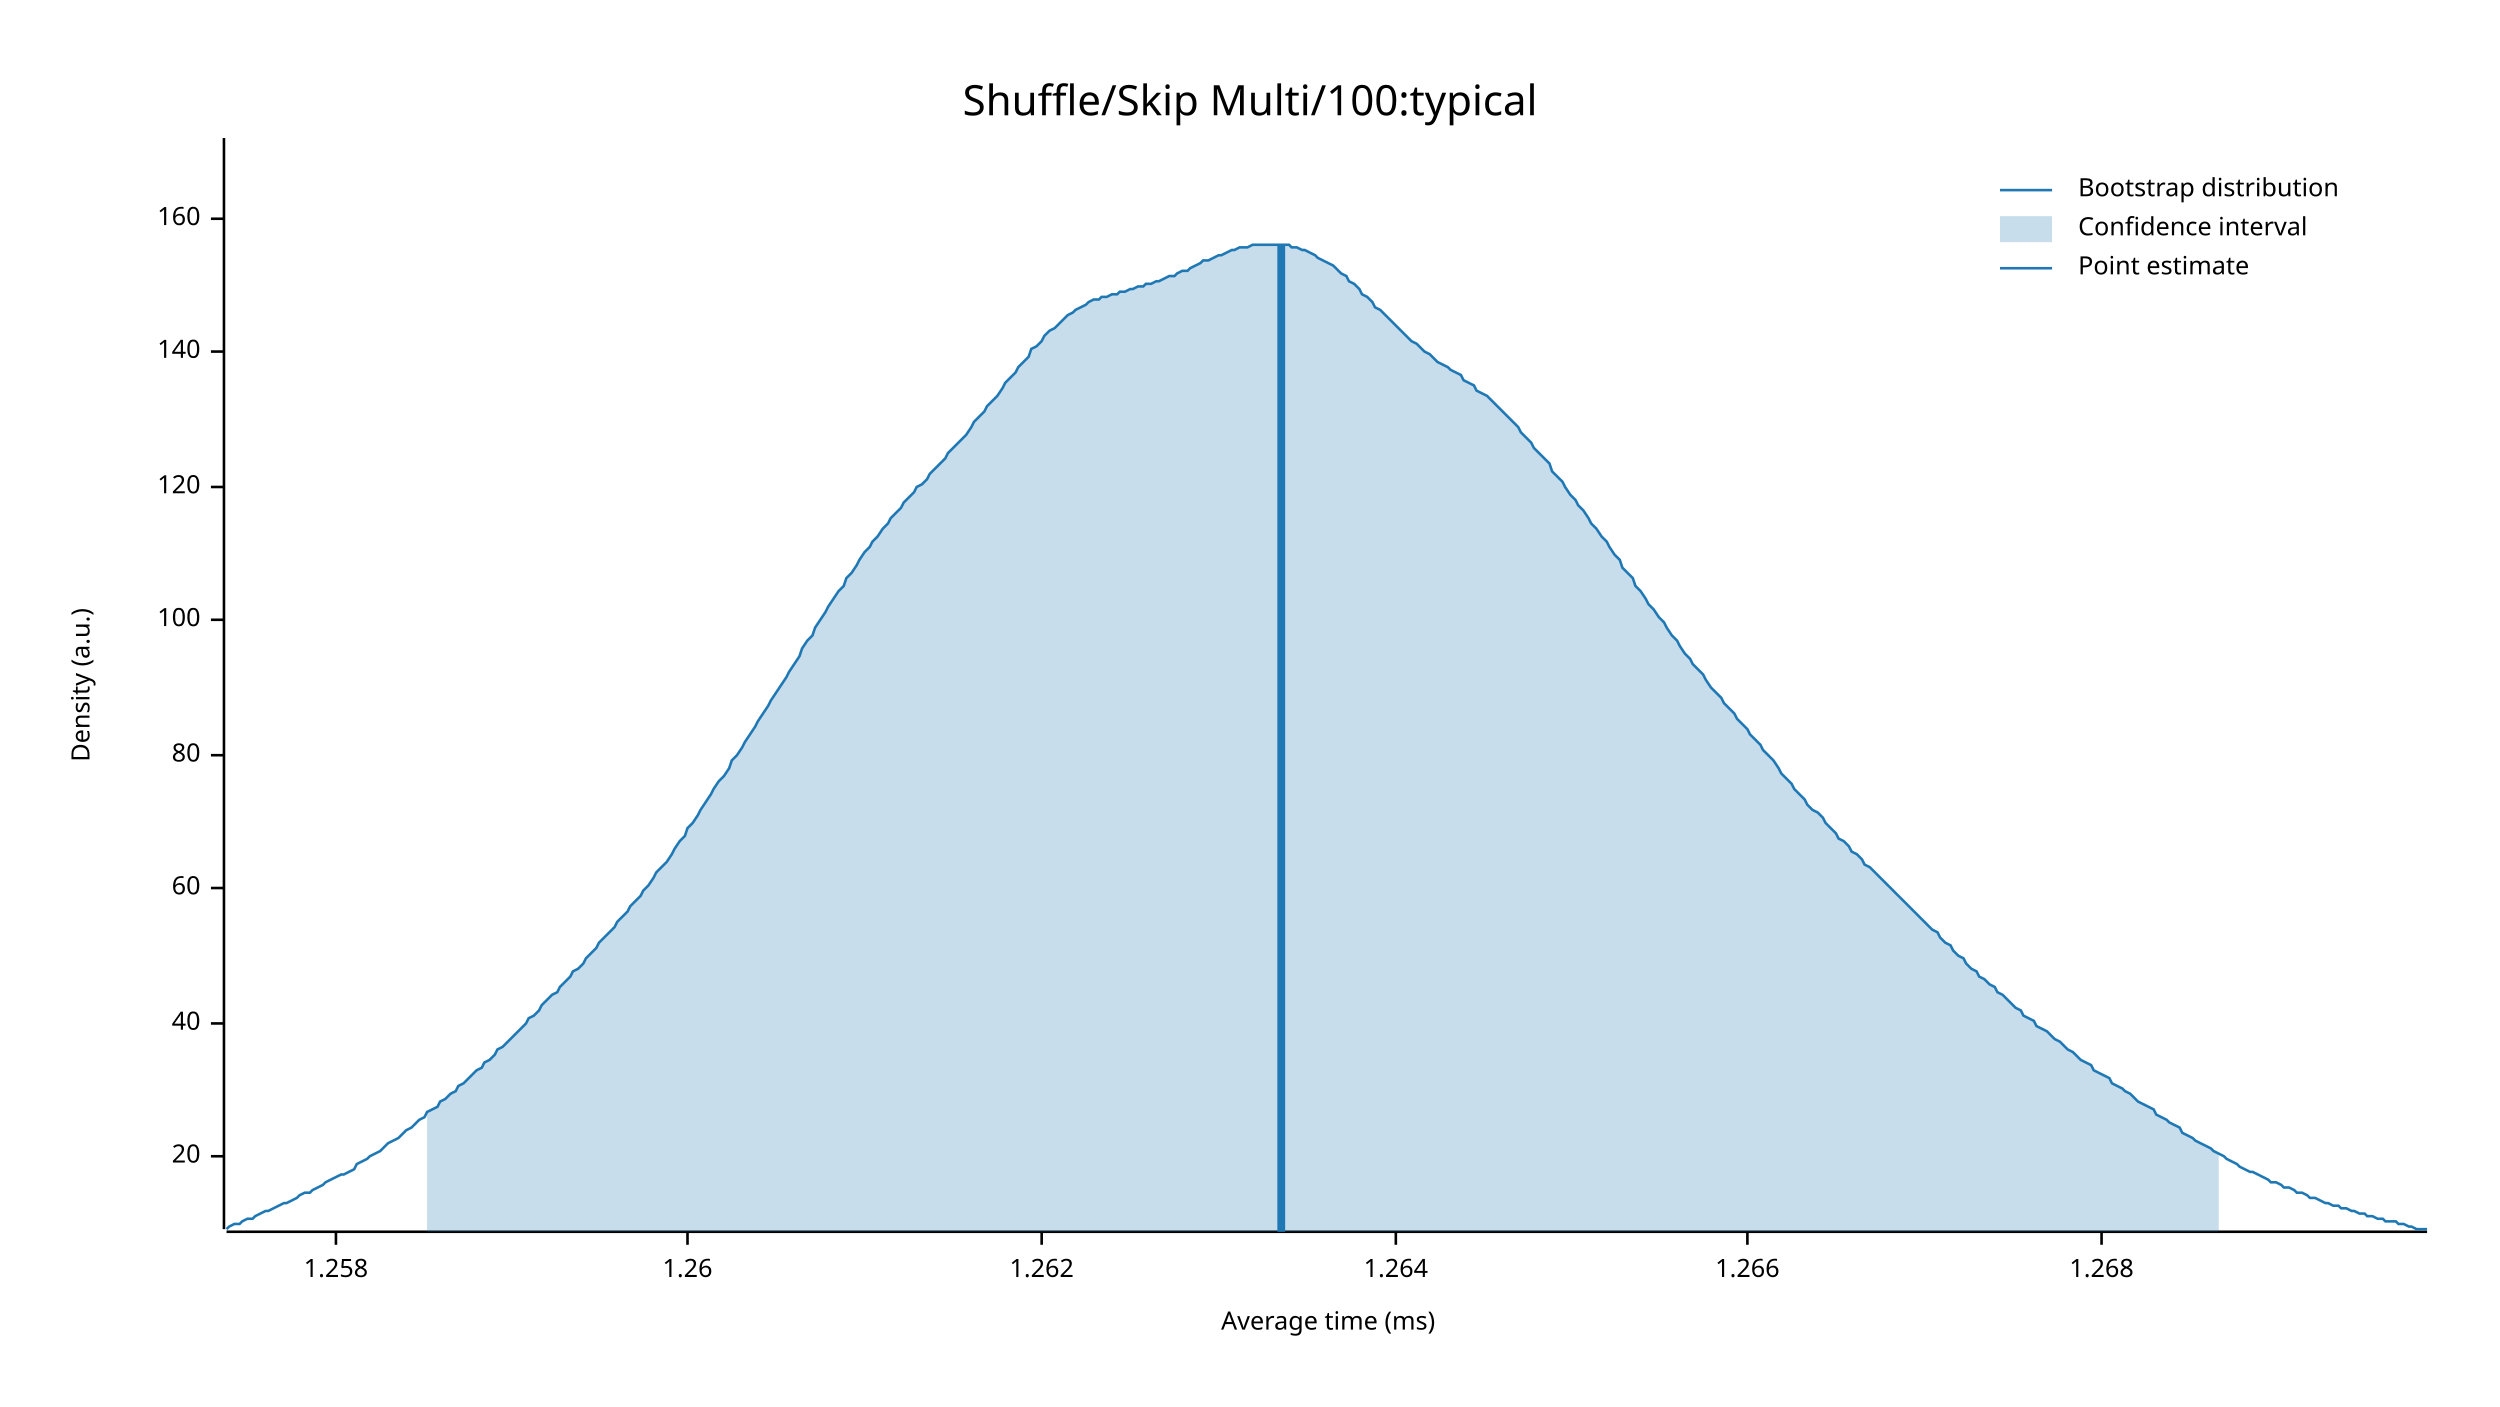
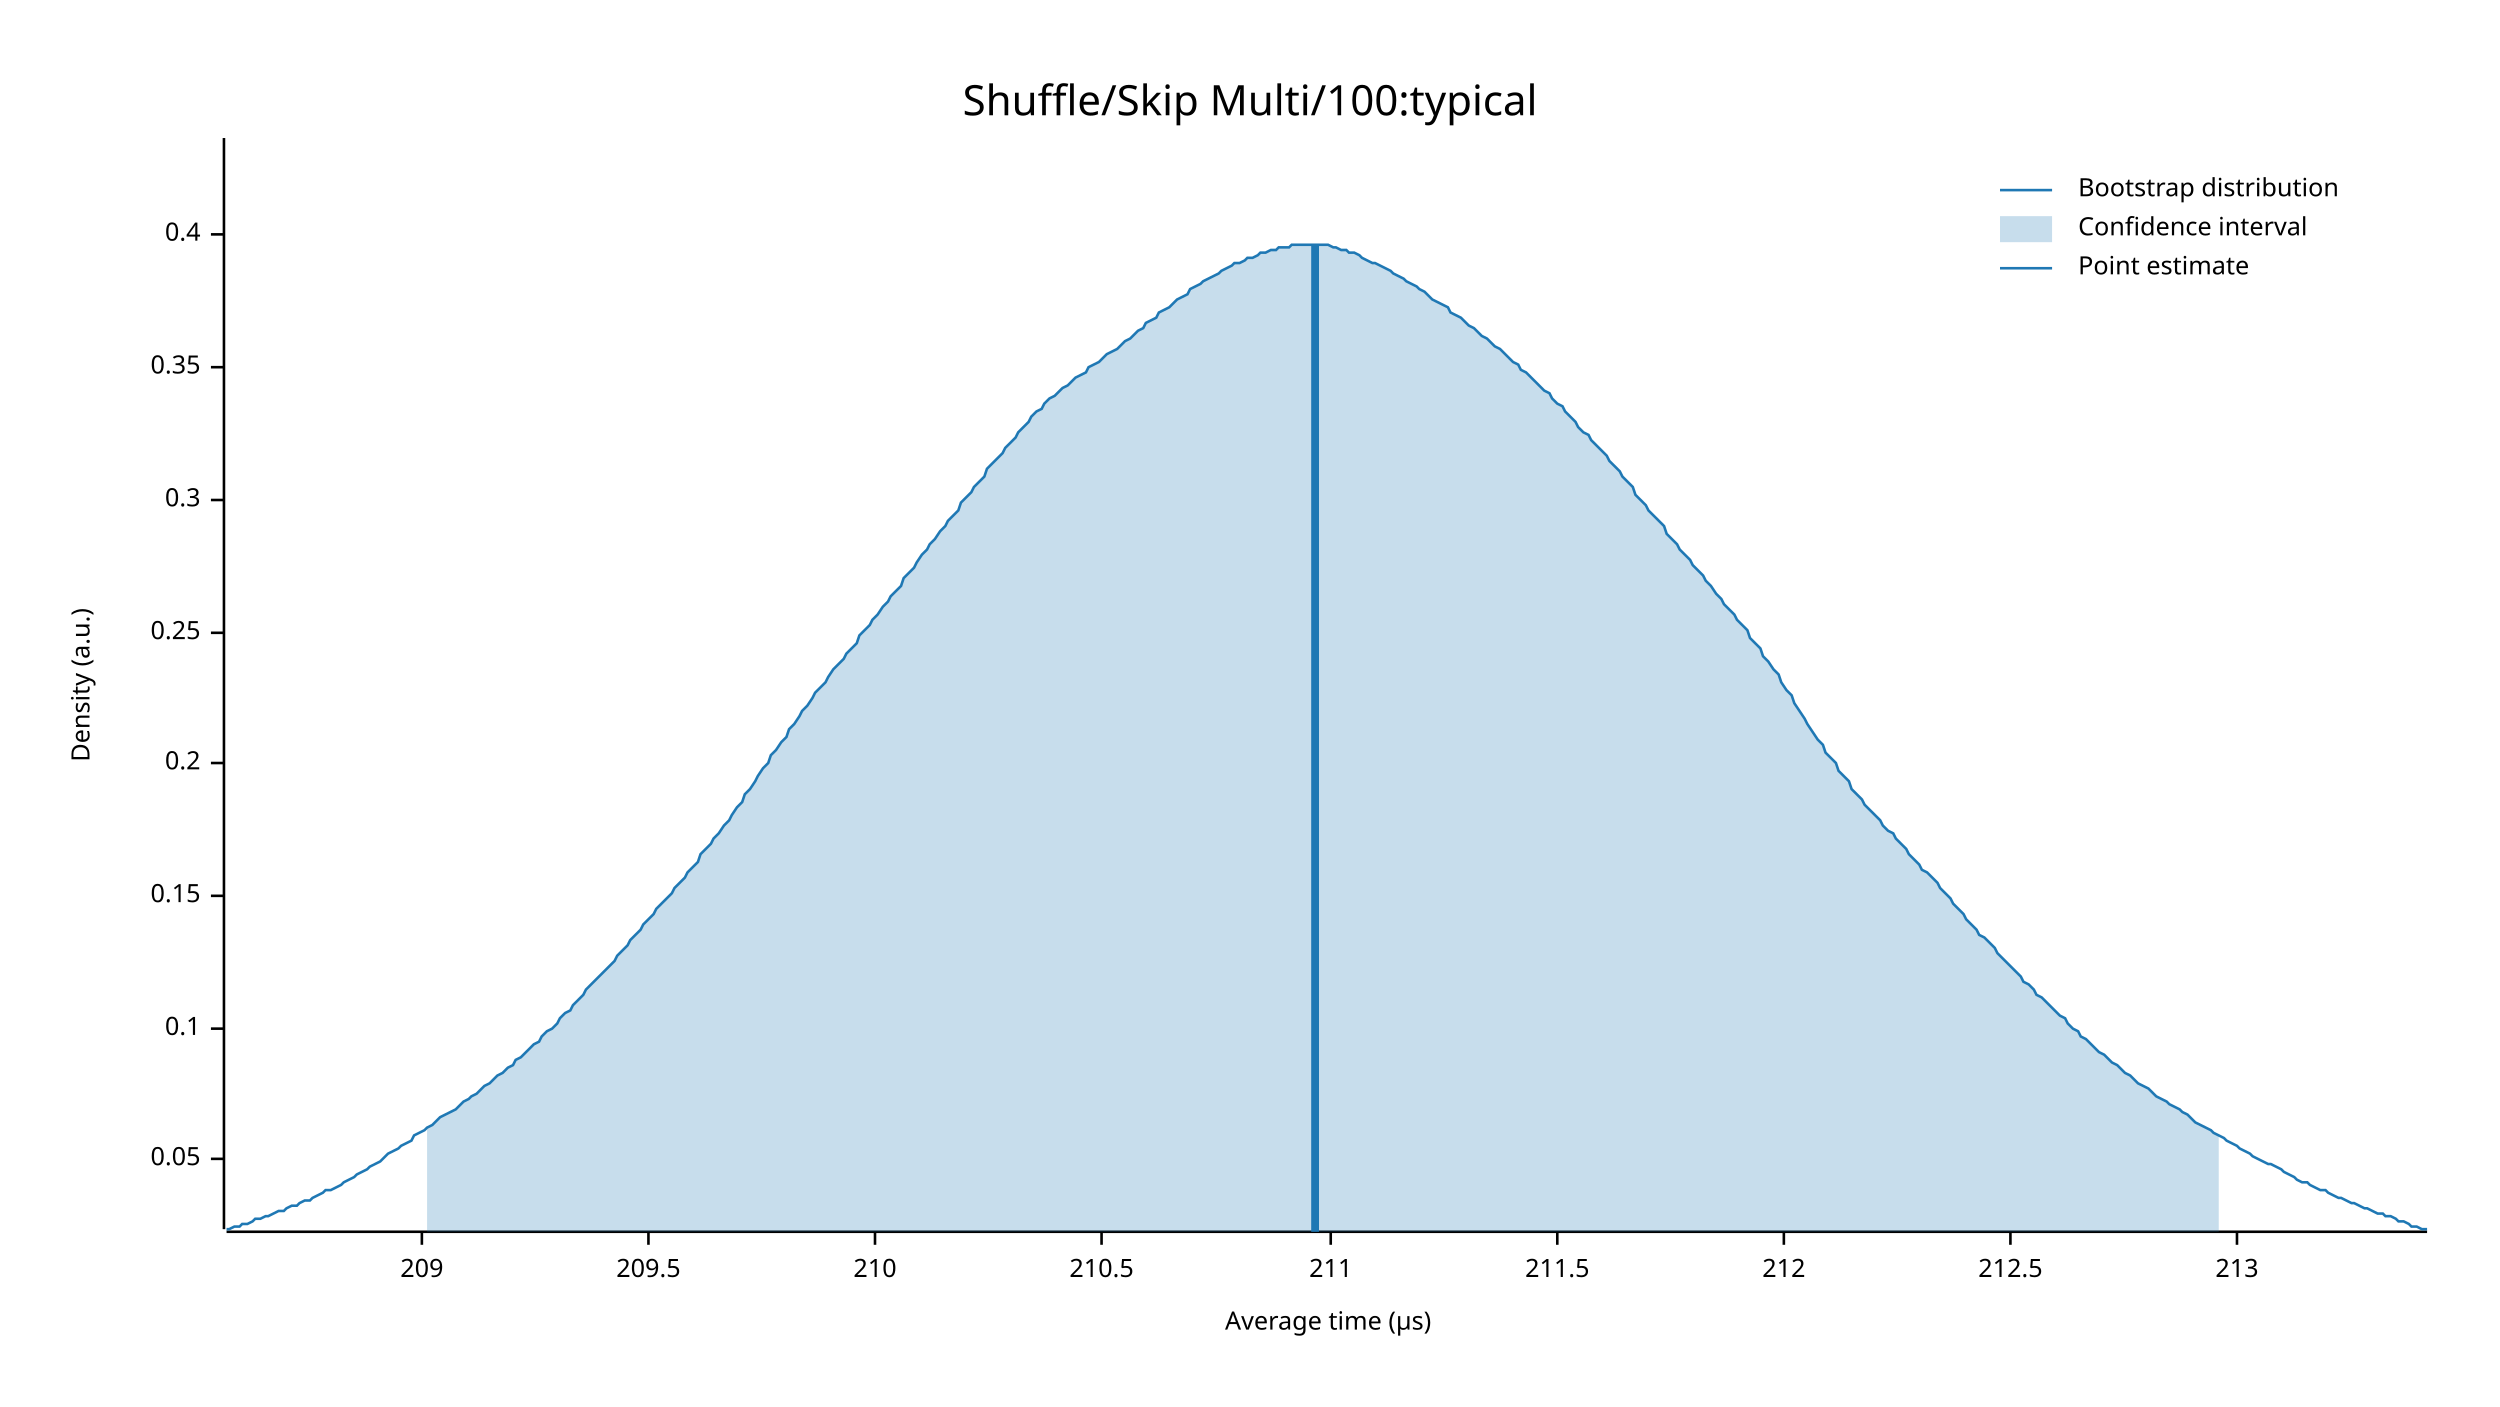
<svg xmlns="http://www.w3.org/2000/svg" width="960" height="540" viewBox="0 0 960 540">
  <text x="480" y="32" dy="0.76em" text-anchor="middle" font-family="sans-serif" font-size="16.129" opacity="1" fill="#000000">
Shuffle/Skip Multi/100:typical
</text>
  <text x="27" y="263" dy="0.76em" text-anchor="middle" font-family="sans-serif" font-size="9.677" opacity="1" fill="#000000" transform="rotate(270, 27, 263)">
Density (a.u.)
</text>
  <text x="510" y="513" dy="-0.5ex" text-anchor="middle" font-family="sans-serif" font-size="9.677" opacity="1" fill="#000000">
- Average time (ms)
+ Average time (µs)
</text>
  <polyline fill="none" opacity="1" stroke="#000000" stroke-width="1" points="86,53 86,472 " />
-   <text x="77" y="444" dy="0.5ex" text-anchor="end" font-family="sans-serif" font-size="9.677" opacity="1" fill="#000000">
- 20
+   <text x="77" y="445" dy="0.5ex" text-anchor="end" font-family="sans-serif" font-size="9.677" opacity="1" fill="#000000">
+ 0.05
</text>
-   <polyline fill="none" opacity="1" stroke="#000000" stroke-width="1" points="81,444 86,444 " />
-   <text x="77" y="393" dy="0.5ex" text-anchor="end" font-family="sans-serif" font-size="9.677" opacity="1" fill="#000000">
- 40
+   <polyline fill="none" opacity="1" stroke="#000000" stroke-width="1" points="81,445 86,445 " />
+   <text x="77" y="395" dy="0.5ex" text-anchor="end" font-family="sans-serif" font-size="9.677" opacity="1" fill="#000000">
+ 0.1
</text>
-   <polyline fill="none" opacity="1" stroke="#000000" stroke-width="1" points="81,393 86,393 " />
-   <text x="77" y="341" dy="0.5ex" text-anchor="end" font-family="sans-serif" font-size="9.677" opacity="1" fill="#000000">
- 60
+   <polyline fill="none" opacity="1" stroke="#000000" stroke-width="1" points="81,395 86,395 " />
+   <text x="77" y="344" dy="0.5ex" text-anchor="end" font-family="sans-serif" font-size="9.677" opacity="1" fill="#000000">
+ 0.15
</text>
-   <polyline fill="none" opacity="1" stroke="#000000" stroke-width="1" points="81,341 86,341 " />
-   <text x="77" y="290" dy="0.5ex" text-anchor="end" font-family="sans-serif" font-size="9.677" opacity="1" fill="#000000">
- 80
+   <polyline fill="none" opacity="1" stroke="#000000" stroke-width="1" points="81,344 86,344 " />
+   <text x="77" y="293" dy="0.5ex" text-anchor="end" font-family="sans-serif" font-size="9.677" opacity="1" fill="#000000">
+ 0.2
</text>
-   <polyline fill="none" opacity="1" stroke="#000000" stroke-width="1" points="81,290 86,290 " />
-   <text x="77" y="238" dy="0.5ex" text-anchor="end" font-family="sans-serif" font-size="9.677" opacity="1" fill="#000000">
- 100
+   <polyline fill="none" opacity="1" stroke="#000000" stroke-width="1" points="81,293 86,293 " />
+   <text x="77" y="243" dy="0.5ex" text-anchor="end" font-family="sans-serif" font-size="9.677" opacity="1" fill="#000000">
+ 0.25
</text>
-   <polyline fill="none" opacity="1" stroke="#000000" stroke-width="1" points="81,238 86,238 " />
-   <text x="77" y="187" dy="0.5ex" text-anchor="end" font-family="sans-serif" font-size="9.677" opacity="1" fill="#000000">
- 120
+   <polyline fill="none" opacity="1" stroke="#000000" stroke-width="1" points="81,243 86,243 " />
+   <text x="77" y="192" dy="0.5ex" text-anchor="end" font-family="sans-serif" font-size="9.677" opacity="1" fill="#000000">
+ 0.3
</text>
-   <polyline fill="none" opacity="1" stroke="#000000" stroke-width="1" points="81,187 86,187 " />
-   <text x="77" y="135" dy="0.5ex" text-anchor="end" font-family="sans-serif" font-size="9.677" opacity="1" fill="#000000">
- 140
+   <polyline fill="none" opacity="1" stroke="#000000" stroke-width="1" points="81,192 86,192 " />
+   <text x="77" y="141" dy="0.5ex" text-anchor="end" font-family="sans-serif" font-size="9.677" opacity="1" fill="#000000">
+ 0.35
</text>
-   <polyline fill="none" opacity="1" stroke="#000000" stroke-width="1" points="81,135 86,135 " />
-   <text x="77" y="84" dy="0.5ex" text-anchor="end" font-family="sans-serif" font-size="9.677" opacity="1" fill="#000000">
- 160
+   <polyline fill="none" opacity="1" stroke="#000000" stroke-width="1" points="81,141 86,141 " />
+   <text x="77" y="90" dy="0.5ex" text-anchor="end" font-family="sans-serif" font-size="9.677" opacity="1" fill="#000000">
+ 0.4
</text>
-   <polyline fill="none" opacity="1" stroke="#000000" stroke-width="1" points="81,84 86,84 " />
+   <polyline fill="none" opacity="1" stroke="#000000" stroke-width="1" points="81,90 86,90 " />
  <polyline fill="none" opacity="1" stroke="#000000" stroke-width="1" points="87,473 932,473 " />
-   <text x="129" y="483" dy="0.76em" text-anchor="middle" font-family="sans-serif" font-size="9.677" opacity="1" fill="#000000">
- 1.258
+   <text x="162" y="483" dy="0.76em" text-anchor="middle" font-family="sans-serif" font-size="9.677" opacity="1" fill="#000000">
+ 209
</text>
-   <polyline fill="none" opacity="1" stroke="#000000" stroke-width="1" points="129,473 129,478 " />
-   <text x="264" y="483" dy="0.76em" text-anchor="middle" font-family="sans-serif" font-size="9.677" opacity="1" fill="#000000">
- 1.26
+   <polyline fill="none" opacity="1" stroke="#000000" stroke-width="1" points="162,473 162,478 " />
+   <text x="249" y="483" dy="0.76em" text-anchor="middle" font-family="sans-serif" font-size="9.677" opacity="1" fill="#000000">
+ 209.5
</text>
-   <polyline fill="none" opacity="1" stroke="#000000" stroke-width="1" points="264,473 264,478 " />
-   <text x="400" y="483" dy="0.76em" text-anchor="middle" font-family="sans-serif" font-size="9.677" opacity="1" fill="#000000">
- 1.262
+   <polyline fill="none" opacity="1" stroke="#000000" stroke-width="1" points="249,473 249,478 " />
+   <text x="336" y="483" dy="0.76em" text-anchor="middle" font-family="sans-serif" font-size="9.677" opacity="1" fill="#000000">
+ 210
</text>
-   <polyline fill="none" opacity="1" stroke="#000000" stroke-width="1" points="400,473 400,478 " />
-   <text x="536" y="483" dy="0.76em" text-anchor="middle" font-family="sans-serif" font-size="9.677" opacity="1" fill="#000000">
- 1.264
+   <polyline fill="none" opacity="1" stroke="#000000" stroke-width="1" points="336,473 336,478 " />
+   <text x="423" y="483" dy="0.76em" text-anchor="middle" font-family="sans-serif" font-size="9.677" opacity="1" fill="#000000">
+ 210.5
</text>
-   <polyline fill="none" opacity="1" stroke="#000000" stroke-width="1" points="536,473 536,478 " />
-   <text x="671" y="483" dy="0.76em" text-anchor="middle" font-family="sans-serif" font-size="9.677" opacity="1" fill="#000000">
- 1.266
+   <polyline fill="none" opacity="1" stroke="#000000" stroke-width="1" points="423,473 423,478 " />
+   <text x="511" y="483" dy="0.76em" text-anchor="middle" font-family="sans-serif" font-size="9.677" opacity="1" fill="#000000">
+ 211
</text>
-   <polyline fill="none" opacity="1" stroke="#000000" stroke-width="1" points="671,473 671,478 " />
-   <text x="807" y="483" dy="0.76em" text-anchor="middle" font-family="sans-serif" font-size="9.677" opacity="1" fill="#000000">
- 1.268
+   <polyline fill="none" opacity="1" stroke="#000000" stroke-width="1" points="511,473 511,478 " />
+   <text x="598" y="483" dy="0.76em" text-anchor="middle" font-family="sans-serif" font-size="9.677" opacity="1" fill="#000000">
+ 211.5
</text>
-   <polyline fill="none" opacity="1" stroke="#000000" stroke-width="1" points="807,473 807,478 " />
-   <polyline fill="none" opacity="1" stroke="#1F78B4" stroke-width="1" points="87,472 88,471 90,470 92,470 93,469 95,468 97,468 98,467 100,466 102,465 103,465 105,464 107,463 109,462 110,462 112,461 114,460 115,459 117,458 119,458 120,457 122,456 124,455 125,454 127,453 129,452 131,451 132,451 134,450 136,449 137,447 139,446 141,445 142,444 144,443 146,442 147,441 149,439 151,438 153,437 154,436 156,434 158,433 159,432 161,430 163,429 164,427 166,426 168,425 169,423 171,422 173,420 175,419 176,417 178,416 180,414 181,413 183,411 185,410 186,408 188,407 190,405 191,403 193,402 195,400 197,398 198,397 200,395 202,393 203,391 205,390 207,388 208,386 210,384 212,382 214,381 215,379 217,377 219,375 220,373 222,372 224,370 225,368 227,366 229,364 230,362 232,360 234,358 236,356 237,354 239,352 241,350 242,348 244,346 246,344 247,342 249,340 251,337 252,335 254,333 256,331 258,328 259,326 261,323 263,321 264,318 266,316 268,313 269,311 271,308 273,305 274,303 276,300 278,298 280,295 281,292 283,290 285,287 286,285 288,282 290,279 291,277 293,274 295,271 296,269 298,266 300,263 302,260 303,258 305,255 307,252 308,249 310,246 312,244 313,241 315,238 317,235 318,233 320,230 322,227 324,225 325,222 327,220 329,217 330,215 332,212 334,210 335,208 337,206 339,203 341,201 342,199 344,197 346,195 347,193 349,191 351,189 352,187 354,186 356,184 357,182 359,180 361,178 363,176 364,174 366,172 368,170 369,169 371,167 373,164 374,162 376,160 378,158 379,156 381,154 383,152 385,149 386,147 388,145 390,143 391,141 393,139 395,137 396,134 398,133 400,131 401,129 403,127 405,126 407,124 408,123 410,121 412,120 413,119 415,118 417,117 418,116 420,115 422,115 423,114 425,114 427,113 429,113 430,112 432,112 434,111 435,111 437,110 439,110 440,109 442,109 444,108 445,108 447,107 449,106 451,106 452,105 454,104 456,104 457,103 459,102 461,101 462,100 464,100 466,99 468,98 469,98 471,97 473,96 474,96 476,95 478,95 479,95 481,94 483,94 484,94 486,94 488,94 490,94 491,94 493,94 495,94 496,95 498,95 500,96 501,96 503,97 505,98 506,99 508,100 510,101 512,102 513,103 515,105 517,106 518,108 520,109 522,111 523,113 525,114 527,116 528,118 530,119 532,121 534,123 535,124 537,126 539,128 540,129 542,131 544,132 545,133 547,135 549,136 550,137 552,139 554,140 556,141 557,142 559,143 561,144 562,146 564,147 566,148 567,150 569,151 571,152 573,154 574,155 576,157 578,159 579,160 581,162 583,164 584,166 586,168 588,170 589,172 591,174 593,176 595,178 596,181 598,183 600,185 601,187 603,190 605,192 606,194 608,196 610,199 611,201 613,203 615,206 617,208 618,210 620,213 622,215 623,218 625,220 627,222 628,225 630,227 632,230 633,232 635,234 637,237 639,239 640,241 642,244 644,246 645,248 647,251 649,253 650,255 652,257 654,259 655,261 657,264 659,266 661,268 662,270 664,272 666,274 667,276 669,278 671,280 672,282 674,284 676,286 677,288 679,290 681,292 683,295 684,297 686,299 688,301 689,303 691,305 693,307 694,309 696,311 698,312 700,314 701,316 703,318 705,320 706,322 708,323 710,325 711,327 713,328 715,330 716,332 718,333 720,335 722,337 723,338 725,340 727,342 728,343 730,345 732,347 733,348 735,350 737,352 738,353 740,355 742,357 744,358 745,360 747,362 749,363 750,365 752,367 754,368 755,370 757,372 759,373 760,375 762,376 764,378 766,379 767,381 769,382 771,384 772,385 774,387 776,388 777,390 779,391 781,392 782,394 784,395 786,396 788,398 789,399 791,400 793,402 794,403 796,404 798,406 799,407 801,408 803,409 804,411 806,412 808,413 810,414 811,416 813,417 815,418 816,419 818,420 820,422 821,423 823,424 825,425 827,426 828,428 830,429 832,430 833,431 835,432 837,433 838,435 840,436 842,437 843,438 845,439 847,440 849,441 850,442 852,443 854,444 855,445 857,446 859,447 860,448 862,449 864,450 865,450 867,451 869,452 871,453 872,454 874,454 876,455 877,456 879,456 881,457 882,458 884,458 886,459 887,460 889,460 891,461 893,462 894,462 896,463 898,463 899,464 901,464 903,465 904,465 906,466 908,466 909,467 911,467 913,468 915,468 916,469 918,469 920,469 921,470 923,470 925,471 926,471 928,472 930,472 932,472 " />
-   <polygon opacity="0.25" fill="#1F78B4" points="164,427 166,426 168,425 169,423 171,422 173,420 175,419 176,417 178,416 180,414 181,413 183,411 185,410 186,408 188,407 190,405 191,403 193,402 195,400 197,398 198,397 200,395 202,393 203,391 205,390 207,388 208,386 210,384 212,382 214,381 215,379 217,377 219,375 220,373 222,372 224,370 225,368 227,366 229,364 230,362 232,360 234,358 236,356 237,354 239,352 241,350 242,348 244,346 246,344 247,342 249,340 251,337 252,335 254,333 256,331 258,328 259,326 261,323 263,321 264,318 266,316 268,313 269,311 271,308 273,305 274,303 276,300 278,298 280,295 281,292 283,290 285,287 286,285 288,282 290,279 291,277 293,274 295,271 296,269 298,266 300,263 302,260 303,258 305,255 307,252 308,249 310,246 312,244 313,241 315,238 317,235 318,233 320,230 322,227 324,225 325,222 327,220 329,217 330,215 332,212 334,210 335,208 337,206 339,203 341,201 342,199 344,197 346,195 347,193 349,191 351,189 352,187 354,186 356,184 357,182 359,180 361,178 363,176 364,174 366,172 368,170 369,169 371,167 373,164 374,162 376,160 378,158 379,156 381,154 383,152 385,149 386,147 388,145 390,143 391,141 393,139 395,137 396,134 398,133 400,131 401,129 403,127 405,126 407,124 408,123 410,121 412,120 413,119 415,118 417,117 418,116 420,115 422,115 423,114 425,114 427,113 429,113 430,112 432,112 434,111 435,111 437,110 439,110 440,109 442,109 444,108 445,108 447,107 449,106 451,106 452,105 454,104 456,104 457,103 459,102 461,101 462,100 464,100 466,99 468,98 469,98 471,97 473,96 474,96 476,95 478,95 479,95 481,94 483,94 484,94 486,94 488,94 490,94 491,94 493,94 495,94 496,95 498,95 500,96 501,96 503,97 505,98 506,99 508,100 510,101 512,102 513,103 515,105 517,106 518,108 520,109 522,111 523,113 525,114 527,116 528,118 530,119 532,121 534,123 535,124 537,126 539,128 540,129 542,131 544,132 545,133 547,135 549,136 550,137 552,139 554,140 556,141 557,142 559,143 561,144 562,146 564,147 566,148 567,150 569,151 571,152 573,154 574,155 576,157 578,159 579,160 581,162 583,164 584,166 586,168 588,170 589,172 591,174 593,176 595,178 596,181 598,183 600,185 601,187 603,190 605,192 606,194 608,196 610,199 611,201 613,203 615,206 617,208 618,210 620,213 622,215 623,218 625,220 627,222 628,225 630,227 632,230 633,232 635,234 637,237 639,239 640,241 642,244 644,246 645,248 647,251 649,253 650,255 652,257 654,259 655,261 657,264 659,266 661,268 662,270 664,272 666,274 667,276 669,278 671,280 672,282 674,284 676,286 677,288 679,290 681,292 683,295 684,297 686,299 688,301 689,303 691,305 693,307 694,309 696,311 698,312 700,314 701,316 703,318 705,320 706,322 708,323 710,325 711,327 713,328 715,330 716,332 718,333 720,335 722,337 723,338 725,340 727,342 728,343 730,345 732,347 733,348 735,350 737,352 738,353 740,355 742,357 744,358 745,360 747,362 749,363 750,365 752,367 754,368 755,370 757,372 759,373 760,375 762,376 764,378 766,379 767,381 769,382 771,384 772,385 774,387 776,388 777,390 779,391 781,392 782,394 784,395 786,396 788,398 789,399 791,400 793,402 794,403 796,404 798,406 799,407 801,408 803,409 804,411 806,412 808,413 810,414 811,416 813,417 815,418 816,419 818,420 820,422 821,423 823,424 825,425 827,426 828,428 830,429 832,430 833,431 835,432 837,433 838,435 840,436 842,437 843,438 845,439 847,440 849,441 850,442 852,443 852,473 164,473 " />
-   <polyline fill="none" opacity="1" stroke="#1F78B4" stroke-width="3" points="492,473 492,94 " />
+   <polyline fill="none" opacity="1" stroke="#000000" stroke-width="1" points="598,473 598,478 " />
+   <text x="685" y="483" dy="0.76em" text-anchor="middle" font-family="sans-serif" font-size="9.677" opacity="1" fill="#000000">
+ 212
+ </text>
+   <polyline fill="none" opacity="1" stroke="#000000" stroke-width="1" points="685,473 685,478 " />
+   <text x="772" y="483" dy="0.76em" text-anchor="middle" font-family="sans-serif" font-size="9.677" opacity="1" fill="#000000">
+ 212.5
+ </text>
+   <polyline fill="none" opacity="1" stroke="#000000" stroke-width="1" points="772,473 772,478 " />
+   <text x="859" y="483" dy="0.76em" text-anchor="middle" font-family="sans-serif" font-size="9.677" opacity="1" fill="#000000">
+ 213
+ </text>
+   <polyline fill="none" opacity="1" stroke="#000000" stroke-width="1" points="859,473 859,478 " />
+   <polyline fill="none" opacity="1" stroke="#1F78B4" stroke-width="1" points="87,472 88,472 90,471 92,471 93,470 95,470 97,469 98,468 100,468 102,467 103,467 105,466 107,465 109,465 110,464 112,463 114,463 115,462 117,461 119,461 120,460 122,459 124,458 125,457 127,457 129,456 131,455 132,454 134,453 136,452 137,451 139,450 141,449 142,448 144,447 146,446 147,445 149,443 151,442 153,441 154,440 156,439 158,438 159,436 161,435 163,434 164,433 166,432 168,430 169,429 171,428 173,427 175,426 176,425 178,423 180,422 181,421 183,420 185,418 186,417 188,416 190,414 191,413 193,412 195,410 197,409 198,407 200,406 202,404 203,403 205,401 207,400 208,398 210,396 212,395 214,393 215,391 217,389 219,388 220,386 222,384 224,382 225,380 227,378 229,376 230,375 232,373 234,371 236,369 237,367 239,365 241,363 242,361 244,359 246,357 247,355 249,353 251,351 252,349 254,347 256,345 258,343 259,341 261,339 263,337 264,335 266,333 268,331 269,328 271,326 273,324 274,322 276,320 278,317 280,315 281,313 283,310 285,308 286,305 288,303 290,300 291,298 293,295 295,293 296,290 298,288 300,285 302,283 303,280 305,278 307,275 308,273 310,271 312,268 313,266 315,264 317,262 318,260 320,257 322,255 324,253 325,251 327,249 329,247 330,244 332,242 334,240 335,238 337,236 339,233 341,231 342,229 344,227 346,225 347,222 349,220 351,218 352,216 354,213 356,211 357,209 359,207 361,204 363,202 364,200 366,198 368,196 369,193 371,191 373,189 374,187 376,185 378,183 379,180 381,178 383,176 385,174 386,172 388,170 390,168 391,166 393,164 395,162 396,160 398,158 400,157 401,155 403,153 405,152 407,150 408,149 410,148 412,146 413,145 415,144 417,143 418,141 420,140 422,139 423,138 425,136 427,135 429,134 430,133 432,131 434,130 435,129 437,127 439,126 440,124 442,123 444,122 445,120 447,119 449,118 451,116 452,115 454,114 456,113 457,111 459,110 461,109 462,108 464,107 466,106 468,105 469,104 471,103 473,102 474,101 476,101 478,100 479,99 481,99 483,98 484,97 486,97 488,96 490,96 491,95 493,95 495,95 496,94 498,94 500,94 501,94 503,94 505,94 506,94 508,94 510,94 512,95 513,95 515,96 517,96 518,97 520,97 522,98 523,99 525,100 527,101 528,101 530,102 532,103 534,104 535,105 537,106 539,107 540,108 542,109 544,110 545,111 547,112 549,114 550,115 552,116 554,117 556,118 557,120 559,121 561,122 562,123 564,125 566,126 567,127 569,129 571,130 573,132 574,133 576,134 578,136 579,137 581,139 583,140 584,142 586,143 588,145 589,146 591,148 593,150 595,151 596,153 598,155 600,156 601,158 603,160 605,162 606,164 608,166 610,167 611,169 613,171 615,173 617,175 618,177 620,179 622,181 623,183 625,185 627,187 628,190 630,192 632,194 633,196 635,198 637,200 639,202 640,205 642,207 644,209 645,211 647,213 649,215 650,217 652,219 654,221 655,223 657,225 659,228 661,230 662,232 664,234 666,236 667,238 669,240 671,242 672,245 674,247 676,249 677,252 679,254 681,257 683,259 684,262 686,265 688,267 689,270 691,273 693,276 694,278 696,281 698,284 700,286 701,289 703,291 705,293 706,296 708,298 710,300 711,303 713,305 715,307 716,309 718,311 720,313 722,315 723,317 725,319 727,320 728,322 730,324 732,326 733,328 735,330 737,332 738,334 740,335 742,337 744,339 745,341 747,343 749,345 750,347 752,349 754,351 755,353 757,355 759,357 760,359 762,360 764,362 766,364 767,366 769,368 771,370 772,371 774,373 776,375 777,377 779,378 781,380 782,382 784,383 786,385 788,387 789,388 791,390 793,391 794,393 796,395 798,396 799,398 801,399 803,401 804,402 806,404 808,405 810,407 811,408 813,409 815,411 816,412 818,413 820,415 821,416 823,417 825,418 827,420 828,421 830,422 832,423 833,424 835,425 837,426 838,427 840,428 842,430 843,431 845,432 847,433 849,434 850,435 852,436 854,437 855,438 857,439 859,440 860,441 862,442 864,443 865,444 867,445 869,446 871,447 872,447 874,448 876,449 877,450 879,451 881,452 882,453 884,454 886,454 887,455 889,456 891,457 893,457 894,458 896,459 898,460 899,460 901,461 903,462 904,462 906,463 908,464 909,464 911,465 913,466 915,466 916,467 918,467 920,468 921,469 923,469 925,470 926,471 928,471 930,472 932,472 " />
+   <polygon opacity="0.25" fill="#1F78B4" points="164,433 166,432 168,430 169,429 171,428 173,427 175,426 176,425 178,423 180,422 181,421 183,420 185,418 186,417 188,416 190,414 191,413 193,412 195,410 197,409 198,407 200,406 202,404 203,403 205,401 207,400 208,398 210,396 212,395 214,393 215,391 217,389 219,388 220,386 222,384 224,382 225,380 227,378 229,376 230,375 232,373 234,371 236,369 237,367 239,365 241,363 242,361 244,359 246,357 247,355 249,353 251,351 252,349 254,347 256,345 258,343 259,341 261,339 263,337 264,335 266,333 268,331 269,328 271,326 273,324 274,322 276,320 278,317 280,315 281,313 283,310 285,308 286,305 288,303 290,300 291,298 293,295 295,293 296,290 298,288 300,285 302,283 303,280 305,278 307,275 308,273 310,271 312,268 313,266 315,264 317,262 318,260 320,257 322,255 324,253 325,251 327,249 329,247 330,244 332,242 334,240 335,238 337,236 339,233 341,231 342,229 344,227 346,225 347,222 349,220 351,218 352,216 354,213 356,211 357,209 359,207 361,204 363,202 364,200 366,198 368,196 369,193 371,191 373,189 374,187 376,185 378,183 379,180 381,178 383,176 385,174 386,172 388,170 390,168 391,166 393,164 395,162 396,160 398,158 400,157 401,155 403,153 405,152 407,150 408,149 410,148 412,146 413,145 415,144 417,143 418,141 420,140 422,139 423,138 425,136 427,135 429,134 430,133 432,131 434,130 435,129 437,127 439,126 440,124 442,123 444,122 445,120 447,119 449,118 451,116 452,115 454,114 456,113 457,111 459,110 461,109 462,108 464,107 466,106 468,105 469,104 471,103 473,102 474,101 476,101 478,100 479,99 481,99 483,98 484,97 486,97 488,96 490,96 491,95 493,95 495,95 496,94 498,94 500,94 501,94 503,94 505,94 506,94 508,94 510,94 512,95 513,95 515,96 517,96 518,97 520,97 522,98 523,99 525,100 527,101 528,101 530,102 532,103 534,104 535,105 537,106 539,107 540,108 542,109 544,110 545,111 547,112 549,114 550,115 552,116 554,117 556,118 557,120 559,121 561,122 562,123 564,125 566,126 567,127 569,129 571,130 573,132 574,133 576,134 578,136 579,137 581,139 583,140 584,142 586,143 588,145 589,146 591,148 593,150 595,151 596,153 598,155 600,156 601,158 603,160 605,162 606,164 608,166 610,167 611,169 613,171 615,173 617,175 618,177 620,179 622,181 623,183 625,185 627,187 628,190 630,192 632,194 633,196 635,198 637,200 639,202 640,205 642,207 644,209 645,211 647,213 649,215 650,217 652,219 654,221 655,223 657,225 659,228 661,230 662,232 664,234 666,236 667,238 669,240 671,242 672,245 674,247 676,249 677,252 679,254 681,257 683,259 684,262 686,265 688,267 689,270 691,273 693,276 694,278 696,281 698,284 700,286 701,289 703,291 705,293 706,296 708,298 710,300 711,303 713,305 715,307 716,309 718,311 720,313 722,315 723,317 725,319 727,320 728,322 730,324 732,326 733,328 735,330 737,332 738,334 740,335 742,337 744,339 745,341 747,343 749,345 750,347 752,349 754,351 755,353 757,355 759,357 760,359 762,360 764,362 766,364 767,366 769,368 771,370 772,371 774,373 776,375 777,377 779,378 781,380 782,382 784,383 786,385 788,387 789,388 791,390 793,391 794,393 796,395 798,396 799,398 801,399 803,401 804,402 806,404 808,405 810,407 811,408 813,409 815,411 816,412 818,413 820,415 821,416 823,417 825,418 827,420 828,421 830,422 832,423 833,424 835,425 837,426 838,427 840,428 842,430 843,431 845,432 847,433 849,434 850,435 852,436 852,473 164,473 " />
+   <polyline fill="none" opacity="1" stroke="#1F78B4" stroke-width="3" points="505,473 505,94 " />
  <text x="798" y="68" dy="0.76em" text-anchor="start" font-family="sans-serif" font-size="9.677" opacity="1" fill="#000000">
Bootstrap distribution
</text>
  <text x="798" y="83" dy="0.76em" text-anchor="start" font-family="sans-serif" font-size="9.677" opacity="1" fill="#000000">
Confidence interval
</text>
  <text x="798" y="98" dy="0.76em" text-anchor="start" font-family="sans-serif" font-size="9.677" opacity="1" fill="#000000">
Point estimate
</text>
  <polyline fill="none" opacity="1" stroke="#1F78B4" stroke-width="1" points="768,73 788,73 " />
  <rect x="768" y="83" width="20" height="10" opacity="0.25" fill="#1F78B4" stroke="none" />
  <polyline fill="none" opacity="1" stroke="#1F78B4" stroke-width="1" points="768,103 788,103 " />
</svg>
